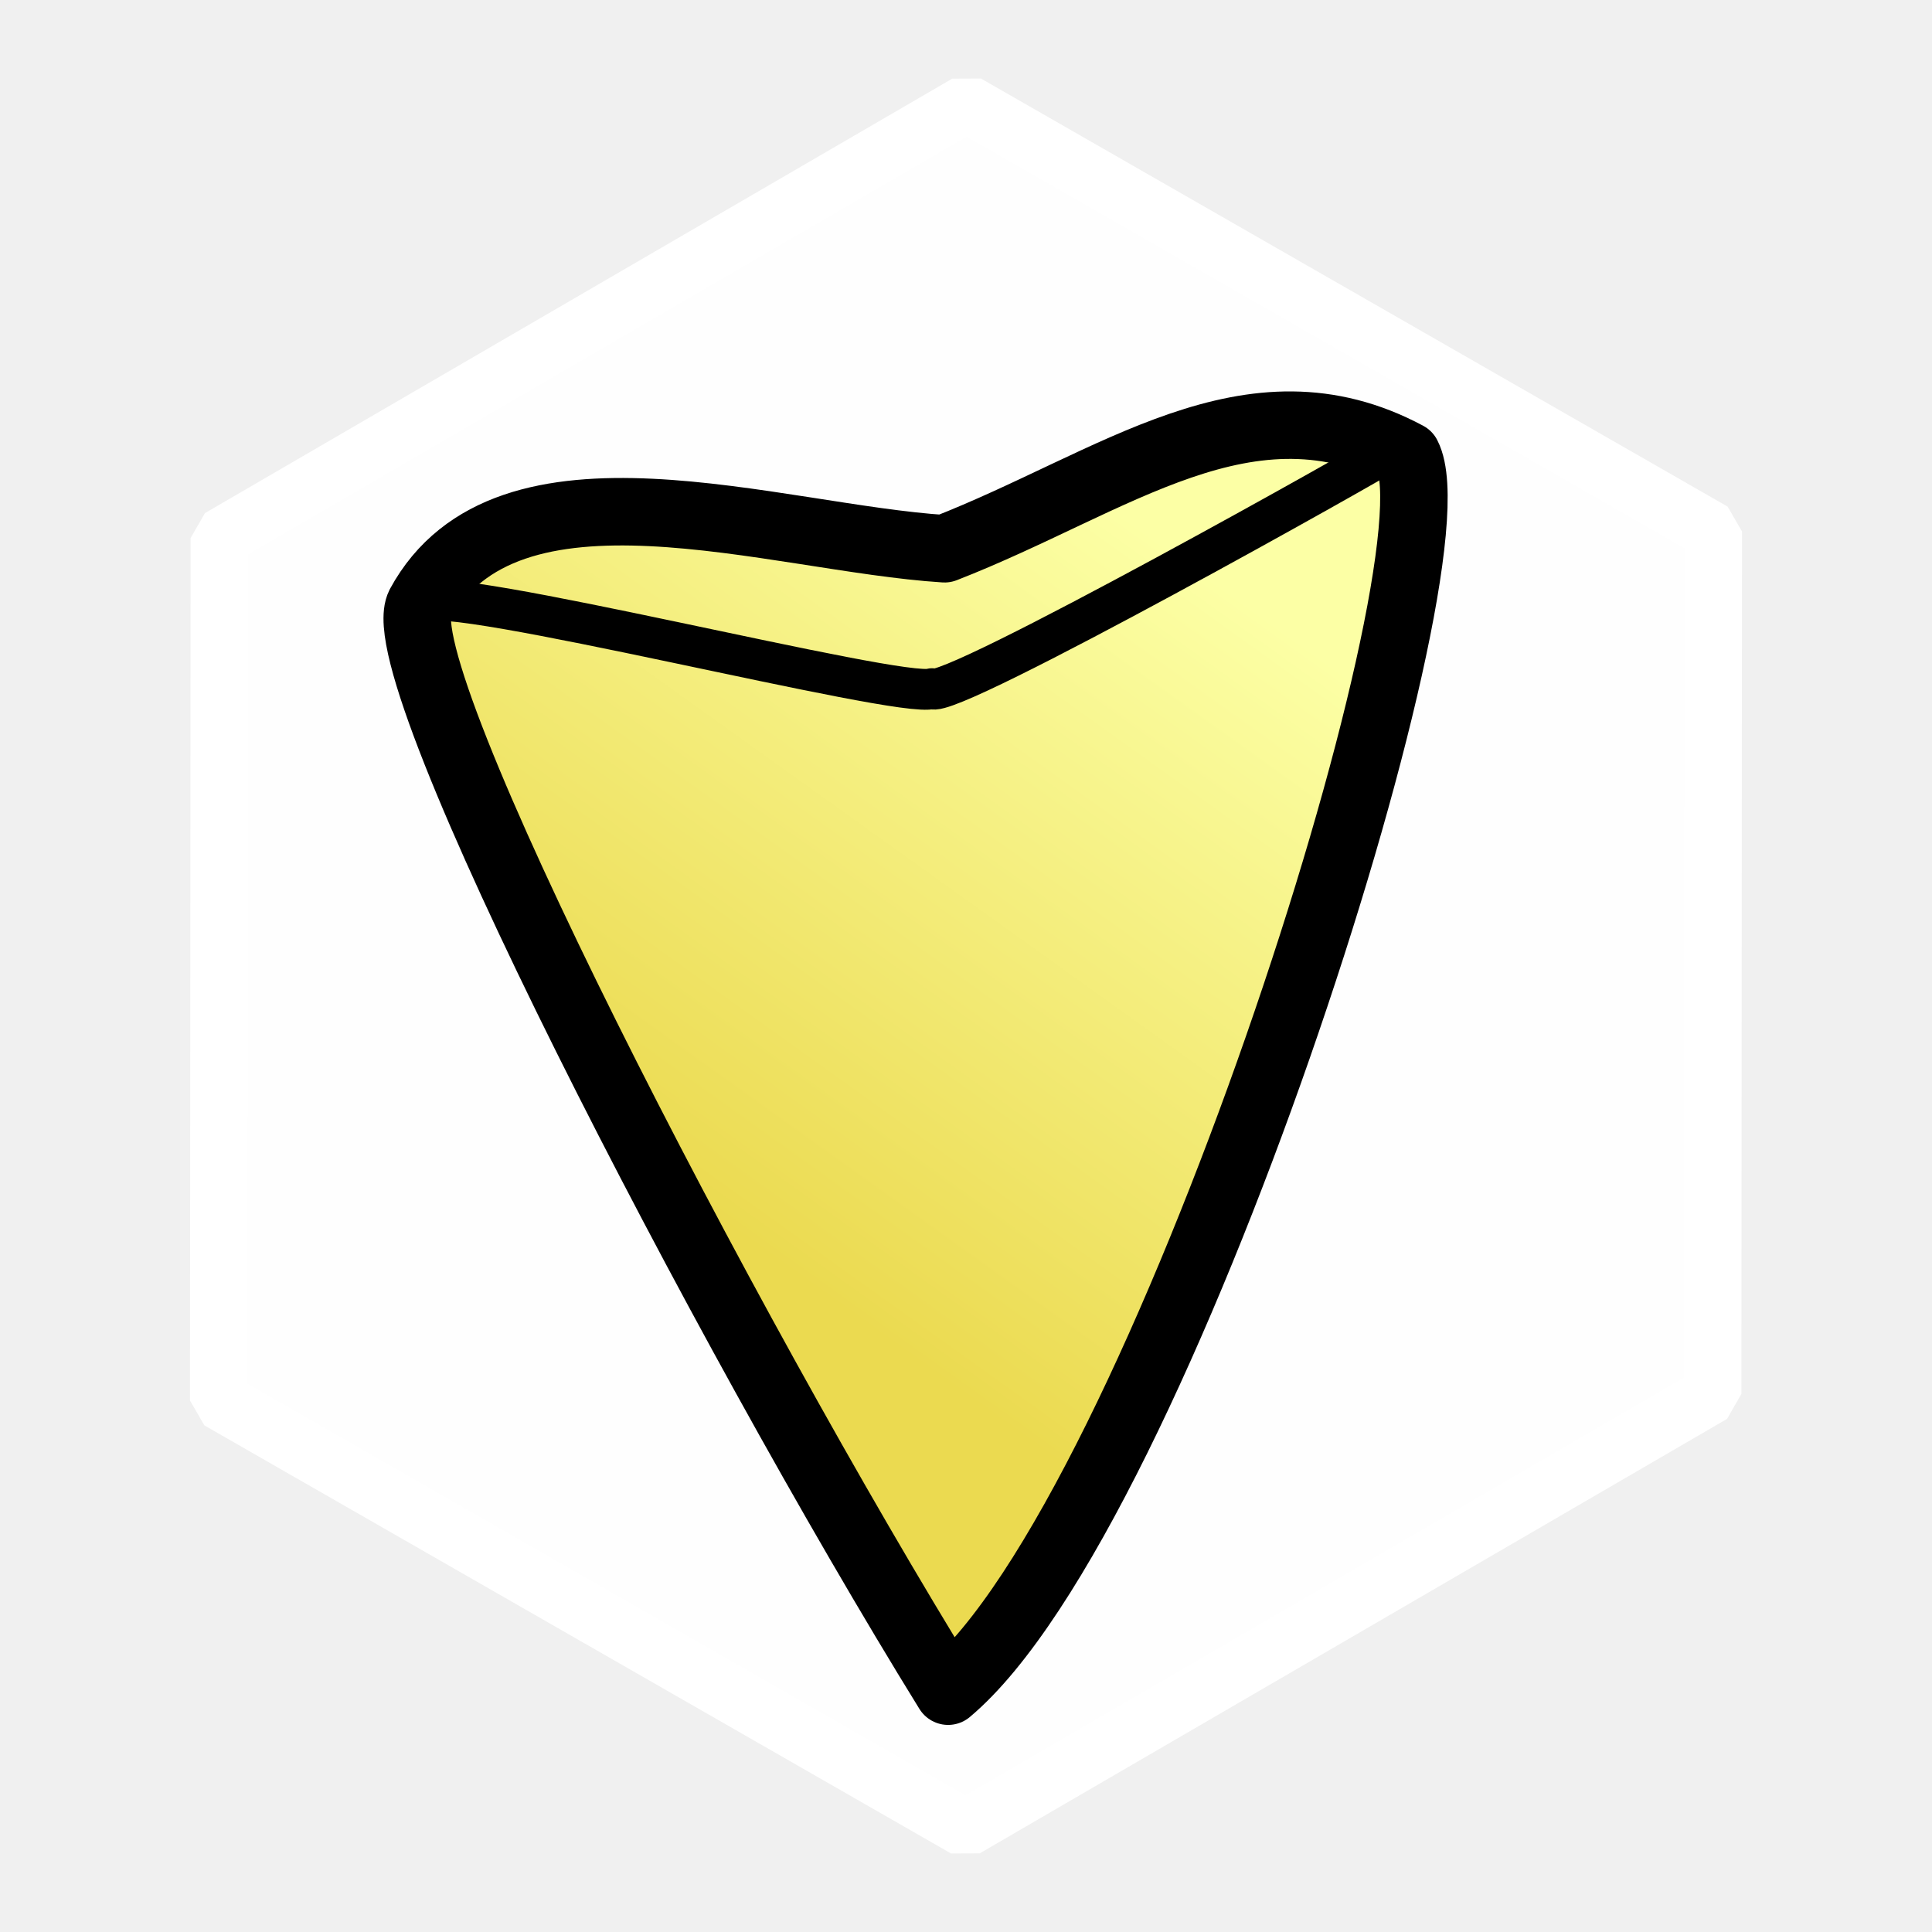
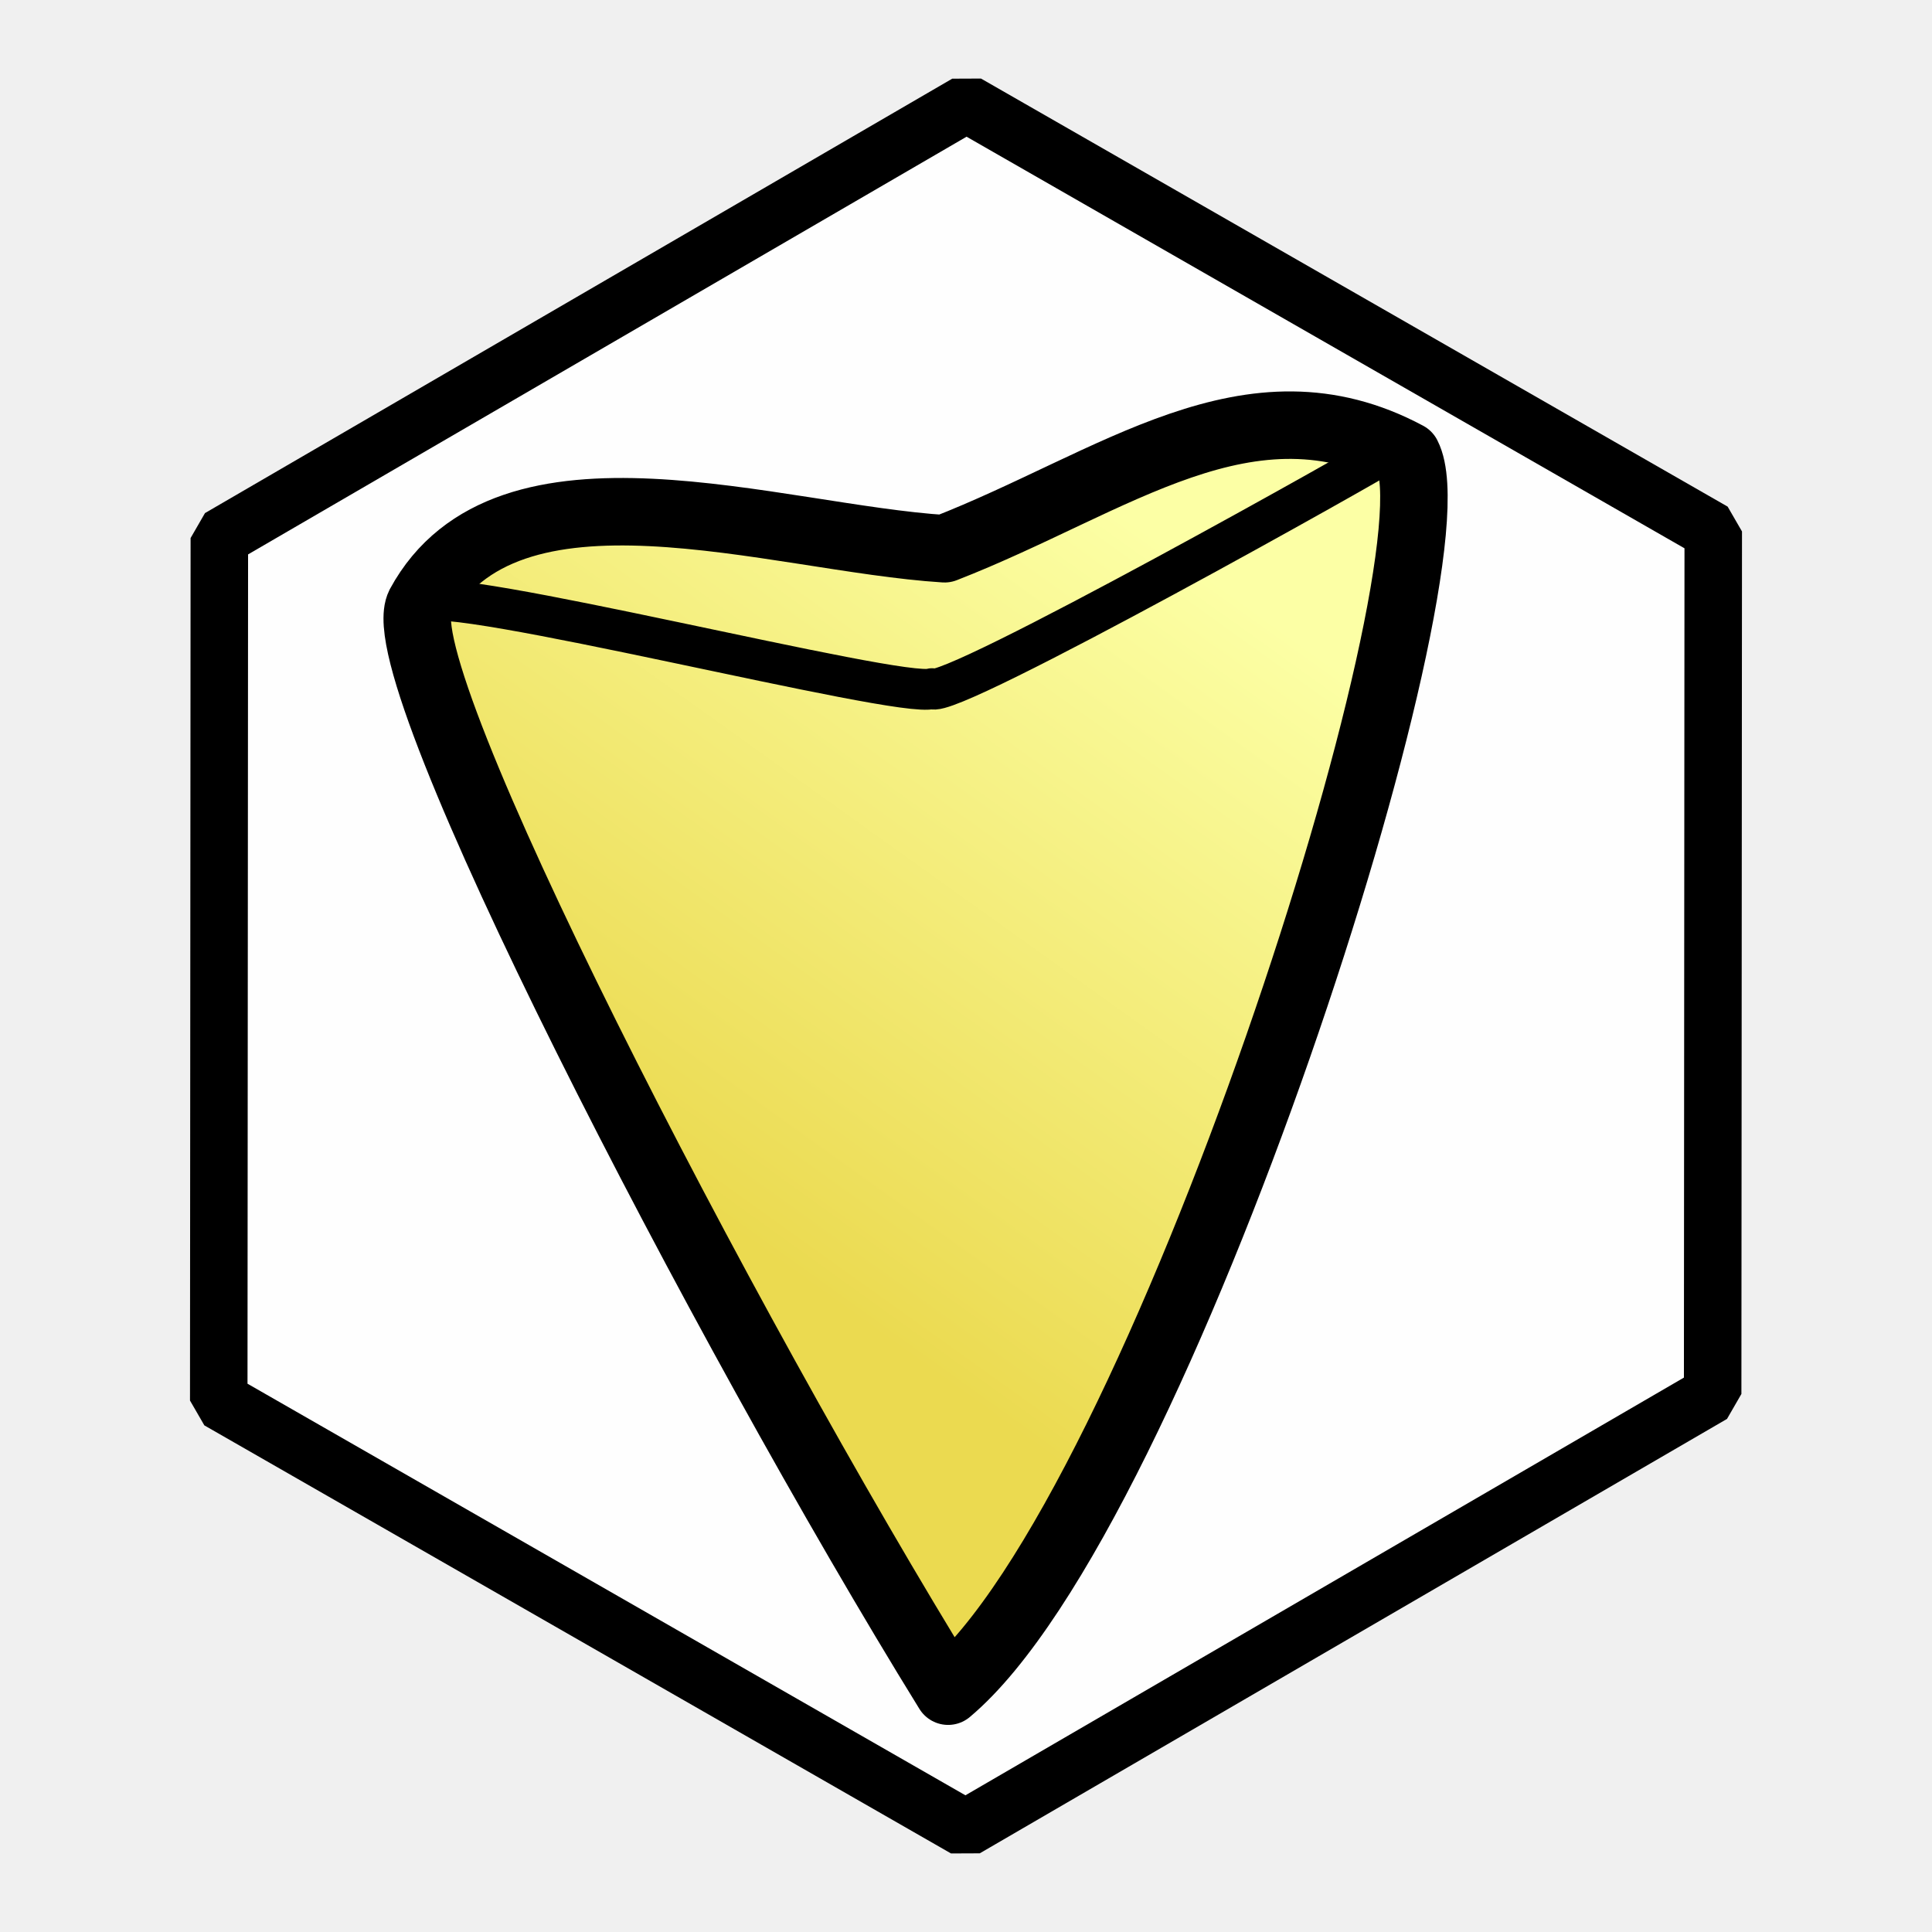
<svg xmlns="http://www.w3.org/2000/svg" xmlns:xlink="http://www.w3.org/1999/xlink" width="16px" height="16px" viewBox="0 0 590.072 667.027" version="1.1" id="svg9">
  <defs id="defs8">
    <linearGradient id="linearGradient6020-7-5">
      <stop stop-color="#EBDA50" style="stop-opacity:1" offset="0" id="stop6016" />
      <stop stop-color="#FCFFA5" style=";stop-opacity:1" offset="1" id="stop6018" />
    </linearGradient>
    <linearGradient xlink:href="#linearGradient6020-7-5" id="linearGradient6022" x1="28.087" y1="162.461" x2="159.683" y2="-21.335" gradientUnits="userSpaceOnUse" gradientTransform="translate(107.0506,162.3009)" />
  </defs>
-   <path style="fill-opacity:1;stroke-width:19.85;stroke-linecap:round;stroke-linejoin:bevel;stroke-miterlimit:4;stroke-dasharray:none;stroke-opacity:1" id="path832" stroke="#ffffff" fill="#fefefe" tint="stroke" d="M 37.601,475.597 39.481,177.823 298.3,30.564 555.24,181.078 553.361,478.852 294.541,626.112 Z" transform="matrix(0.9999964,-0.01056274,0.00562161,0.9999442,-3.229546,8.325066)" />
+   <path style="fill-opacity:1;stroke-width:19.85;stroke-linecap:round;stroke-linejoin:bevel;stroke-miterlimit:4;stroke-dasharray:none;stroke-opacity:1" id="path832" stroke="#000000" fill="#fefefe" d="M 37.601,475.597 39.481,177.823 298.3,30.564 555.24,181.078 553.361,478.852 294.541,626.112 Z" transform="matrix(0.9999964,-0.01056274,0.00562161,0.9999442,-3.229546,8.325066)" />
  <g id="g820" stroke="#000000" transform="matrix(1.238381,0,0,1.238381,-83.95383,-70.97545)">
    <path d="m 153.721,225.971 c -9.58,19.01 84.33,200.83 147.33,302.83 59,-49.5 143.5,-314.5 128,-344.5 -44,-23.5 -81.5,7.5 -129,26 -47.5,-3 -121.99,-29.21 -146.33,15.67 z" style="fill:url(#linearGradient6022);fill-opacity:1;fill-rule:nonzero;stroke-width:18.813;stroke-linejoin:round;stroke-miterlimit:4;stroke-dasharray:none" id="Unnamed" />
    <path style="fill:none;stroke-width:11.375;stroke-linecap:round;stroke-linejoin:round;stroke-miterlimit:4;stroke-dasharray:none" d="m 154.491,225.181 c 6.39,-5.37 133.47,27.11 142.06,24.12 3.85,3.8 126.22,-65.06 127,-66" id="Path" />
  </g>
</svg>
